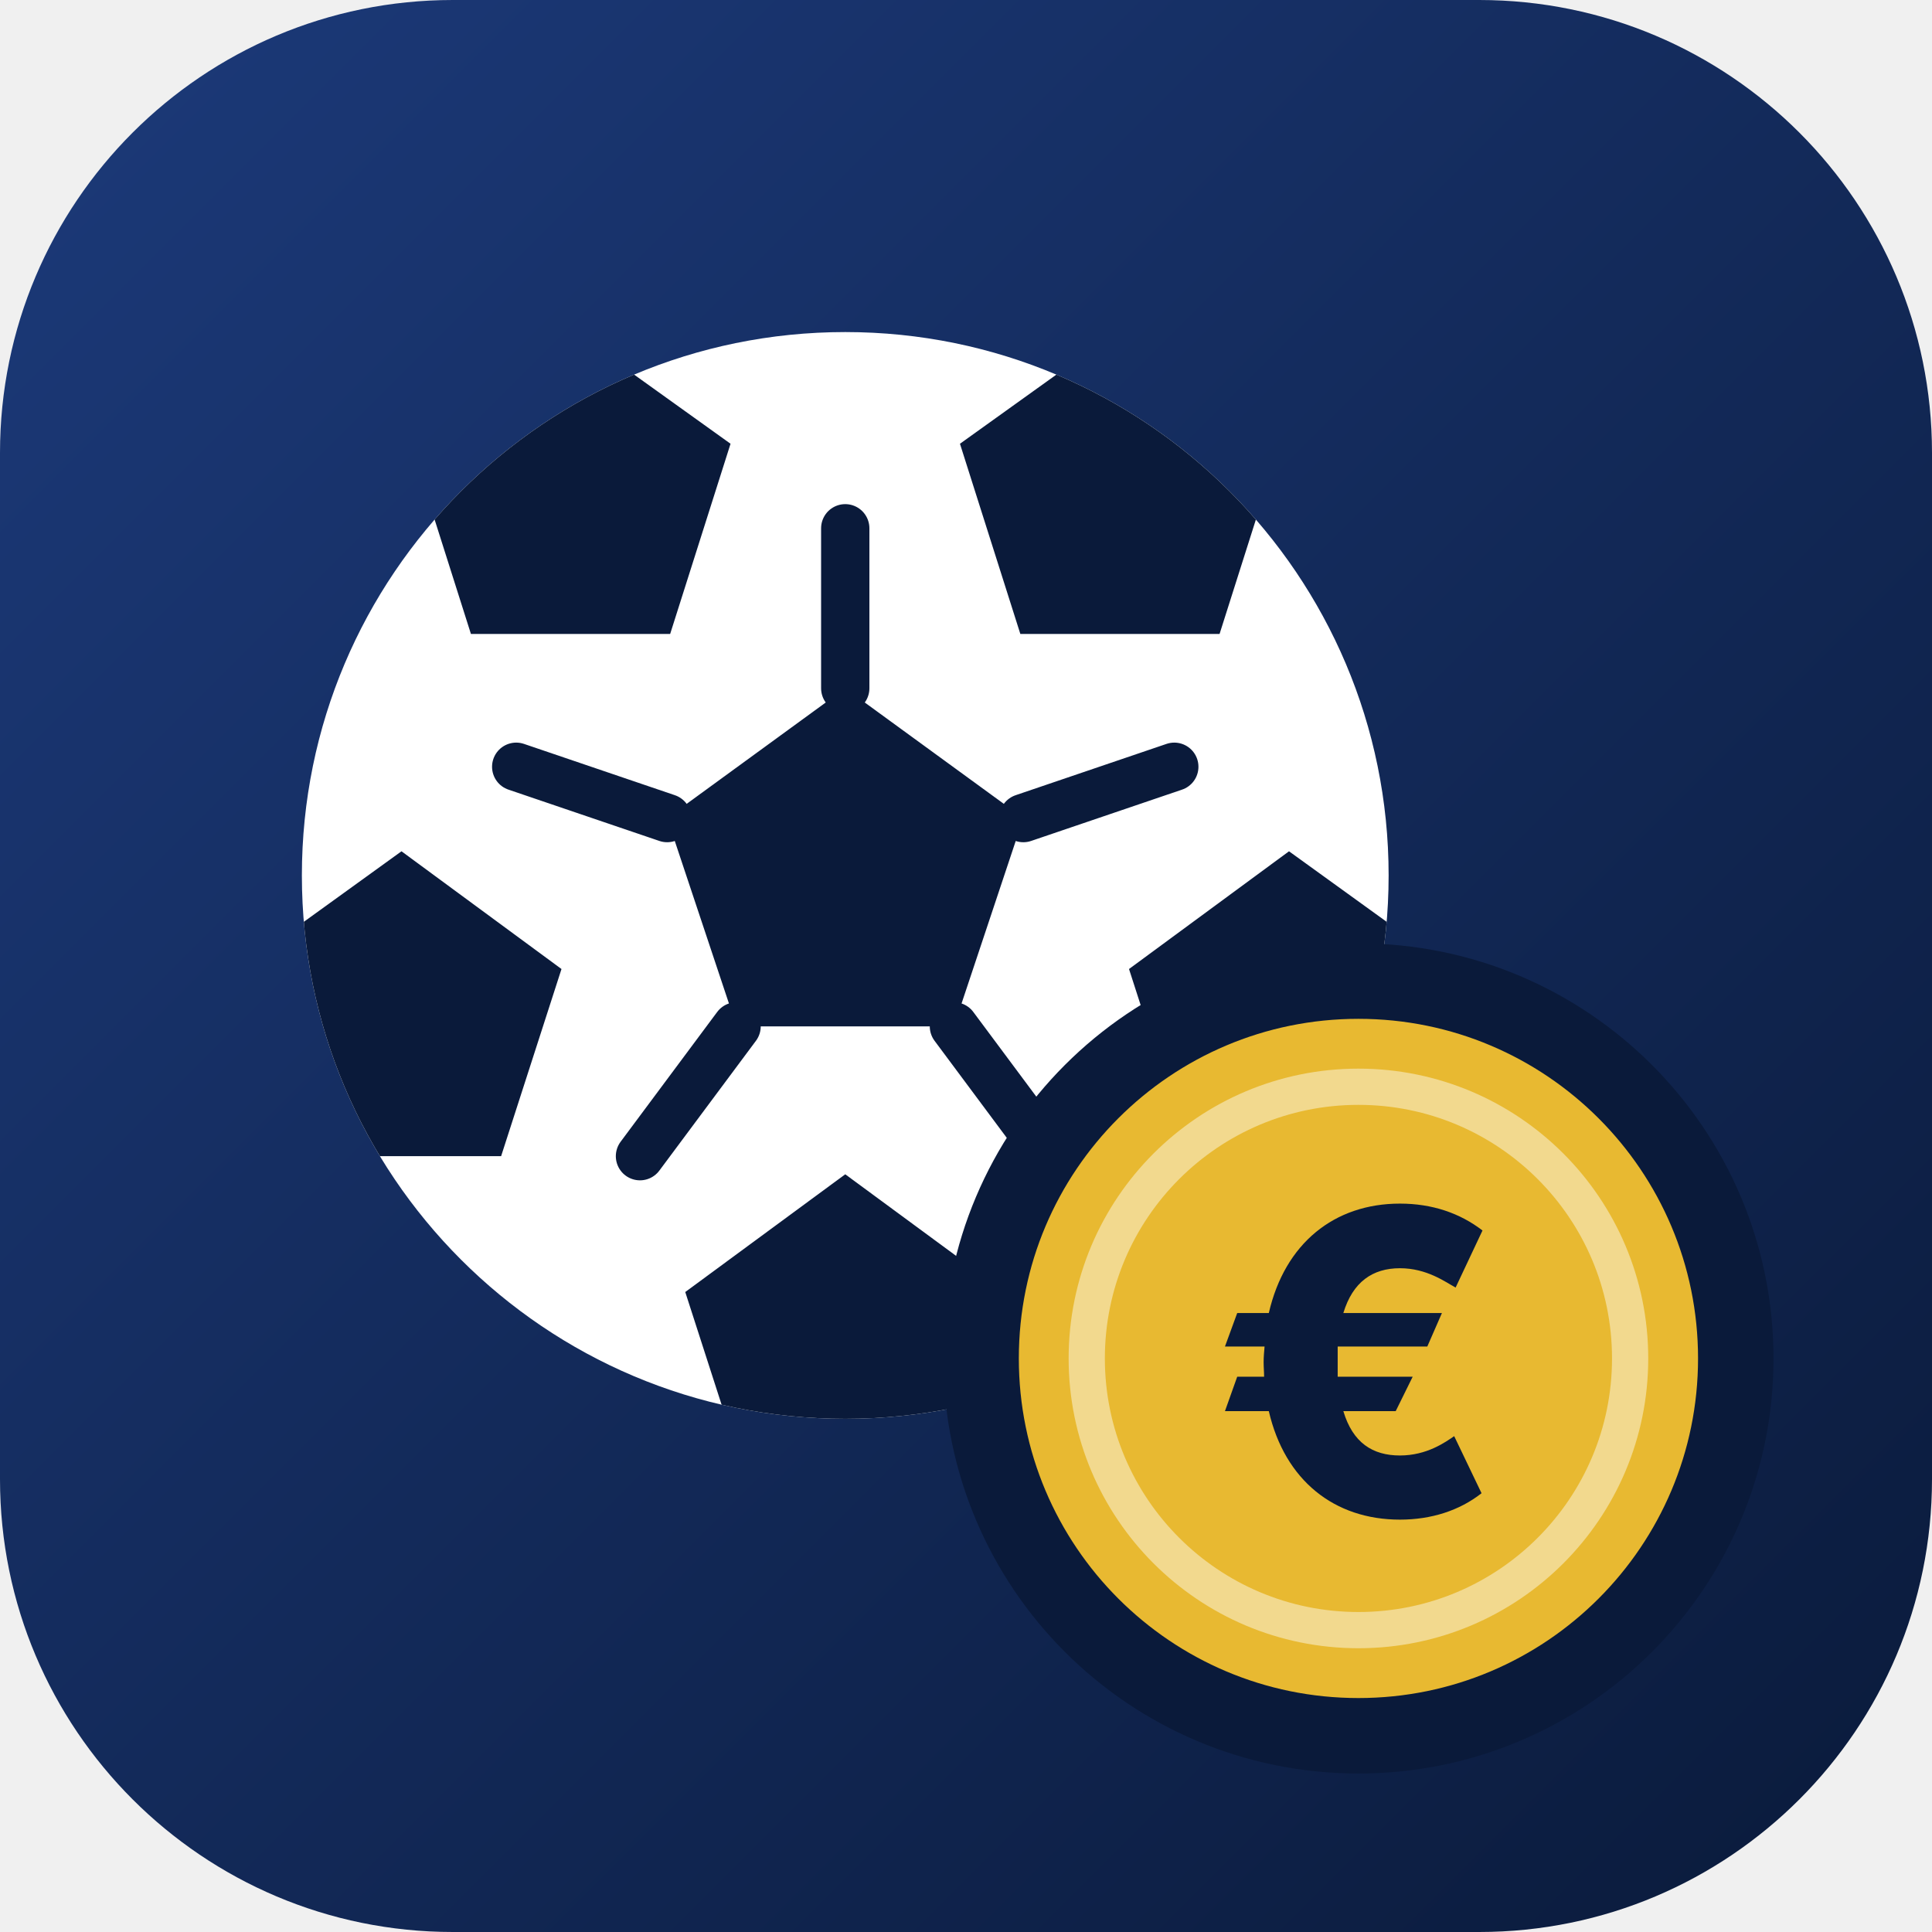
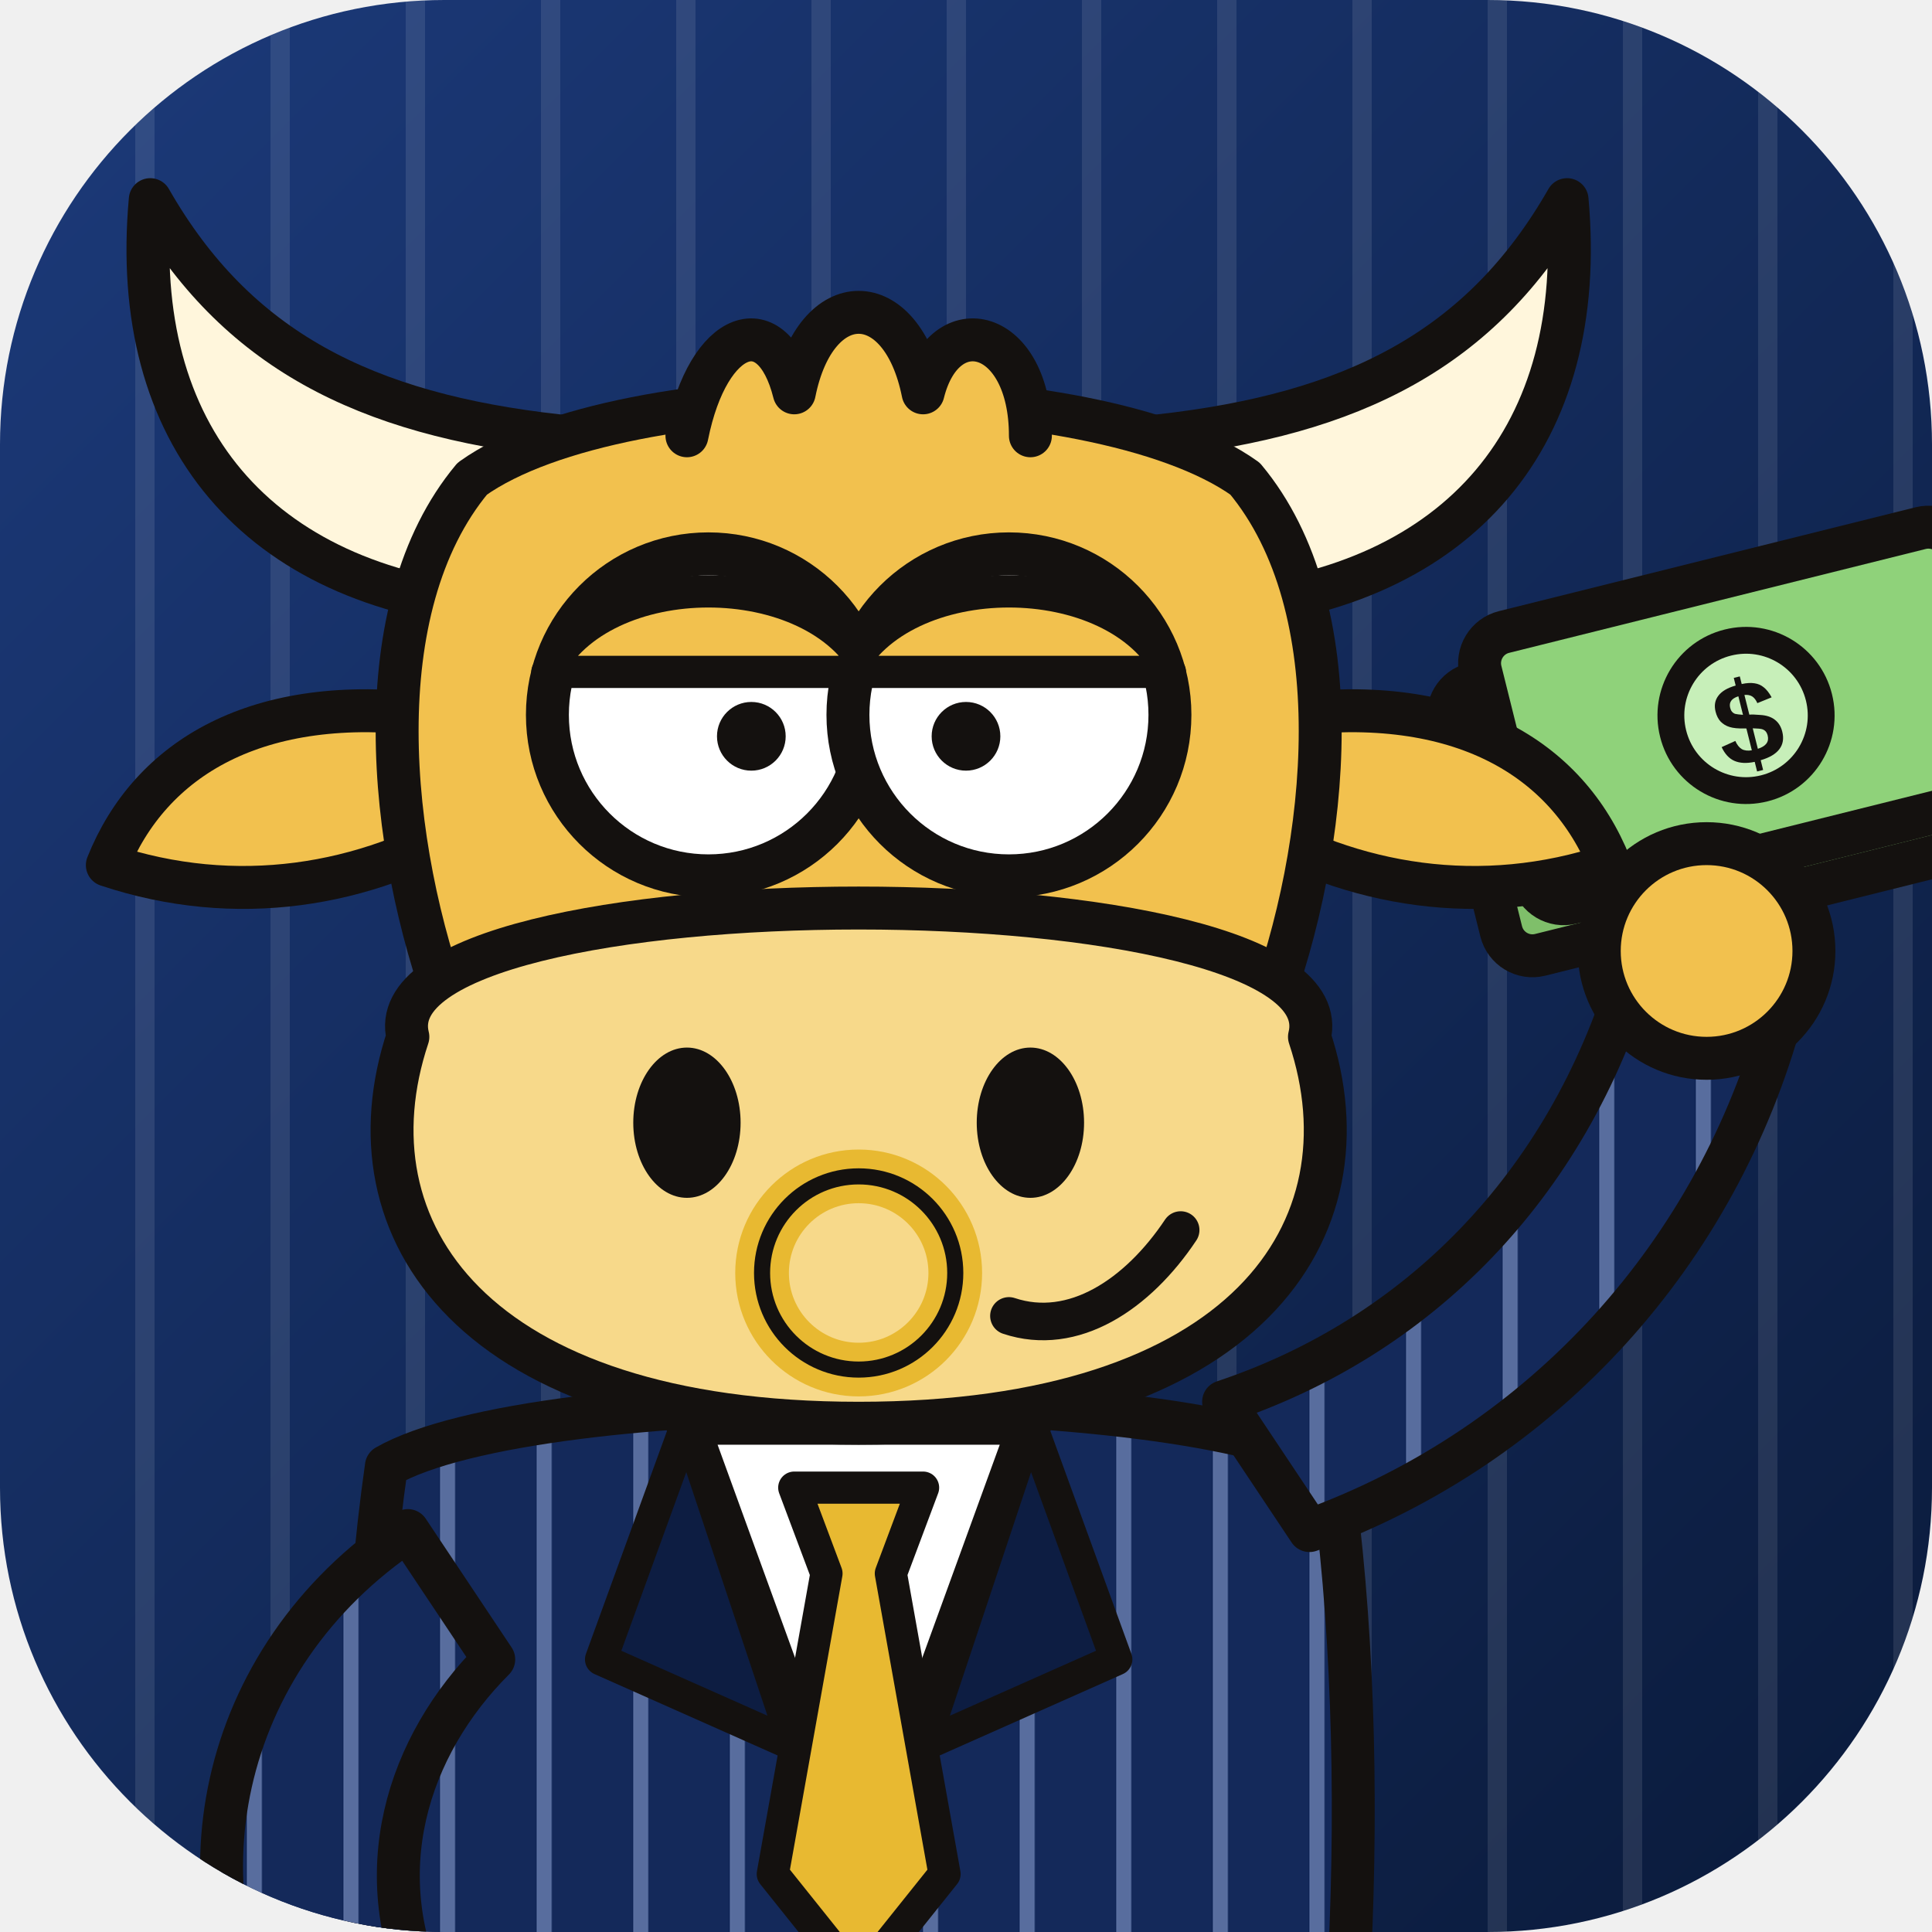
- <svg xmlns="http://www.w3.org/2000/svg" width="64" height="64" viewBox="0 0 64 64">
+ <svg xmlns="http://www.w3.org/2000/svg" viewBox="0 0 200 200" width="200" height="200">
  <defs>
-     <linearGradient id="sbg" x1="0" y1="0" x2="1" y2="1">
+     <linearGradient id="ig" x1="0" y1="0" x2="1" y2="1">
      <stop offset="0" stop-color="#1c3a7a" />
      <stop offset="1" stop-color="#0a1a3a" />
    </linearGradient>
-     <clipPath id="sbc">
-       <circle cx="28" cy="29" r="18" />
+     <clipPath id="ic">
+       <rect width="200" height="200" rx="46" />
    </clipPath>
  </defs>
-   <rect width="64" height="64" rx="15" fill="url(#sbg)" />
-   <circle cx="28" cy="29" r="18" fill="#fff" />
-   <g clip-path="url(#sbc)" fill="#0a1a3a">
-     <polygon points="28.0,22.8 33.9,27.1 31.6,34.0 24.4,34.0 22.1,27.1" />
-     <polygon points="33.8,21.0 31.8,14.7 37.1,10.9 42.4,14.7 40.4,21.0" />
-     <polygon points="37.4,32.1 42.7,28.2 48.1,32.1 46.0,38.3 39.4,38.3" />
-     <polygon points="28.0,38.9 33.3,42.8 31.3,49.0 24.7,49.0 22.7,42.8" />
-     <polygon points="18.6,32.1 16.6,38.3 10.0,38.3 7.9,32.1 13.3,28.2" />
-     <polygon points="22.2,21.0 15.6,21.0 13.6,14.7 18.9,10.9 24.2,14.7" />
+   <rect width="200" height="200" rx="46" fill="url(#ig)" />
+   <g clip-path="url(#ic)">
+     <g opacity="0.1">
+       <rect x="14" y="0" width="2" height="200" fill="#fff" />
+       <rect x="28" y="0" width="2" height="200" fill="#fff" />
+       <rect x="42" y="0" width="2" height="200" fill="#fff" />
+       <rect x="56" y="0" width="2" height="200" fill="#fff" />
+       <rect x="70" y="0" width="2" height="200" fill="#fff" />
+       <rect x="84" y="0" width="2" height="200" fill="#fff" />
+       <rect x="98" y="0" width="2" height="200" fill="#fff" />
+       <rect x="112" y="0" width="2" height="200" fill="#fff" />
+       <rect x="126" y="0" width="2" height="200" fill="#fff" />
+       <rect x="140" y="0" width="2" height="200" fill="#fff" />
+       <rect x="154" y="0" width="2" height="200" fill="#fff" />
+       <rect x="168" y="0" width="2" height="200" fill="#fff" />
+       <rect x="182" y="0" width="2" height="200" fill="#fff" />
+       <rect x="196" y="0" width="2" height="200" fill="#fff" />
+     </g>
+     <svg x="0" y="14" width="200" height="200" viewBox="40 8 180 180">
+       <defs>
+         <pattern id="pin" width="9" height="10" patternUnits="userSpaceOnUse">
+           <rect width="9" height="10" fill="#14295a" />
+           <rect x="0" width="1.4" height="10" fill="#8fa6d6" opacity="0.55" />
+         </pattern>
+       </defs>
+       <g stroke="#14110f" stroke-width="4" stroke-linejoin="round" stroke-linecap="round">
+         <path d="M70 200 C 40 205, 34 185, 30 170" fill="none" />
+         <path d="M30 170 C 22 164, 22 156, 30 156 C 34 160, 34 166, 30 170 Z" fill="#14110f" />
+         <path d="M86 214 L 84 268 L 110 268 L 112 214 Z" fill="url(#pin)" />
+         <path d="M128 214 L 130 268 L 156 268 L 154 214 Z" fill="url(#pin)" />
+         <path d="M80 268 L 112 268 L 114 284 L 78 284 Z" fill="#2b2b2b" />
+         <path d="M128 268 L 160 268 L 162 284 L 126 284 Z" fill="#2b2b2b" />
+         <circle cx="180" cy="270" r="18" fill="#fff" />
+         <polygon points="180,263 186.5,267.5 184,275 176,275 173.5,267.5" fill="#14110f" stroke-width="1.5" />
+         <path d="M180 252 L180 263 M186.5 267.5 L197 264 M184 275 L190 285 M176 275 L170 285 M173.5 267.5 L163 264" fill="none" stroke-width="2" />
+         <path d="M76 132 C 72 160, 74 196, 80 222 L 160 222 C 166 196, 168 160, 164 132 C 150 124, 90 124, 76 132 Z" fill="url(#pin)" />
+         <path d="M104 128 L 120 172 L 136 128 Z" fill="#fff" />
+         <path d="M114 134 L 126 134 L 123 142 L 128 170 L 120 180 L 112 170 L 117 142 Z" fill="#e8b931" stroke-width="3" />
+         <path d="M104 128 L 96 150 L 114 158 Z" fill="#0d1d42" stroke-width="3" />
+         <path d="M136 128 L 144 150 L 126 158 Z" fill="#0d1d42" stroke-width="3" />
+         <path d="M78 138 C 60 150, 56 172, 66 188 L 80 182 C 74 170, 78 158, 86 150 Z" fill="url(#pin)" />
+         <circle cx="72" cy="190" r="9" fill="#f2c14e" />
+         <path d="M162 138 C 184 130, 200 112, 206 90 L 192 86 C 186 106, 172 120, 154 126 Z" fill="url(#pin)" />
+         <g transform="translate(18 2) rotate(-14 182 70)">
+           <rect x="160" y="52" width="46" height="26" rx="3" fill="#7fbf6a" />
+           <rect x="164" y="48" width="46" height="26" rx="3" fill="#8fd27a" />
+           <circle cx="187" cy="61" r="7" fill="#c7efb9" stroke-width="2.5" />
+           <text x="187" y="65.5" text-anchor="middle" font-family="Arial Black, Arial" font-weight="900" font-size="11" fill="#14110f" stroke="none">$</text>
+         </g>
+         <circle cx="199" cy="84" r="10" fill="#f2c14e" />
+         <path d="M86 52 C 64 50, 52 36, 54 14 C 62 28, 74 34, 92 36 Z" fill="#fff6dc" />
+         <path d="M154 52 C 176 50, 188 36, 186 14 C 178 28, 166 34, 148 36 Z" fill="#fff6dc" />
+         <path d="M80 62 C 64 60, 54 66, 50 76 C 62 80, 74 78, 84 72 Z" fill="#f2c14e" />
+         <path d="M160 62 C 176 60, 186 66, 190 76 C 178 80, 166 78, 156 72 Z" fill="#f2c14e" />
+         <path d="M84 40 C 98 30, 142 30, 156 40 C 166 52, 164 74, 158 90 L 82 90 C 76 74, 74 52, 84 40 Z" fill="#f2c14e" />
+         <path d="M104 36 C 106 26, 112 24, 114 32 C 116 22, 124 22, 126 32 C 128 24, 136 26, 136 36" fill="#f2c14e" />
+         <path d="M78 92 C 74 76, 166 76, 162 92 C 168 110, 156 128, 120 128 C 84 128, 72 110, 78 92 Z" fill="#f7d98a" />
+         <ellipse cx="104" cy="100" rx="5" ry="7" fill="#14110f" stroke-width="0" />
+         <ellipse cx="136" cy="100" rx="5" ry="7" fill="#14110f" stroke-width="0" />
+         <path d="M134 118 C 140 120, 146 116, 150 110" fill="none" stroke-width="3.5" />
+         <circle cx="120" cy="114" r="9" fill="none" stroke="#e8b931" stroke-width="5" />
+         <circle cx="120" cy="114" r="9" fill="none" stroke-width="1.5" />
+         <circle cx="106" cy="62" r="15" fill="#fff" />
+         <circle cx="134" cy="62" r="15" fill="#fff" />
+         <circle cx="110" cy="64" r="3.2" fill="#14110f" stroke-width="0" />
+         <circle cx="130" cy="64" r="3.2" fill="#14110f" stroke-width="0" />
+         <path d="M91 58 C 96 48, 116 48, 121 58 Z" fill="#f2c14e" stroke-width="3" />
+         <path d="M119 58 C 124 48, 144 48, 149 58 Z" fill="#f2c14e" stroke-width="3" />
+       </g>
+     </svg>
  </g>
-   <path d="M28.0 22.8L28.0 17.5 M33.9 27.1L38.9 25.4 M31.6 34.0L34.8 38.3 M24.4 34.0L21.2 38.3 M22.1 27.1L17.1 25.4" stroke="#0a1a3a" stroke-width="1.6" stroke-linecap="round" />
-   <circle cx="45" cy="45" r="12.5" fill="#e8b931" stroke="#0a1a3a" stroke-width="2.5" />
-   <circle cx="45" cy="45" r="9" fill="none" stroke="#fff" stroke-opacity="0.45" stroke-width="1.2" />
-   <text x="45" y="50.2" text-anchor="middle" font-family="Inter, -apple-system, Helvetica, Arial, sans-serif" font-size="14" font-weight="800" fill="#0a1a3a">€</text>
</svg>
